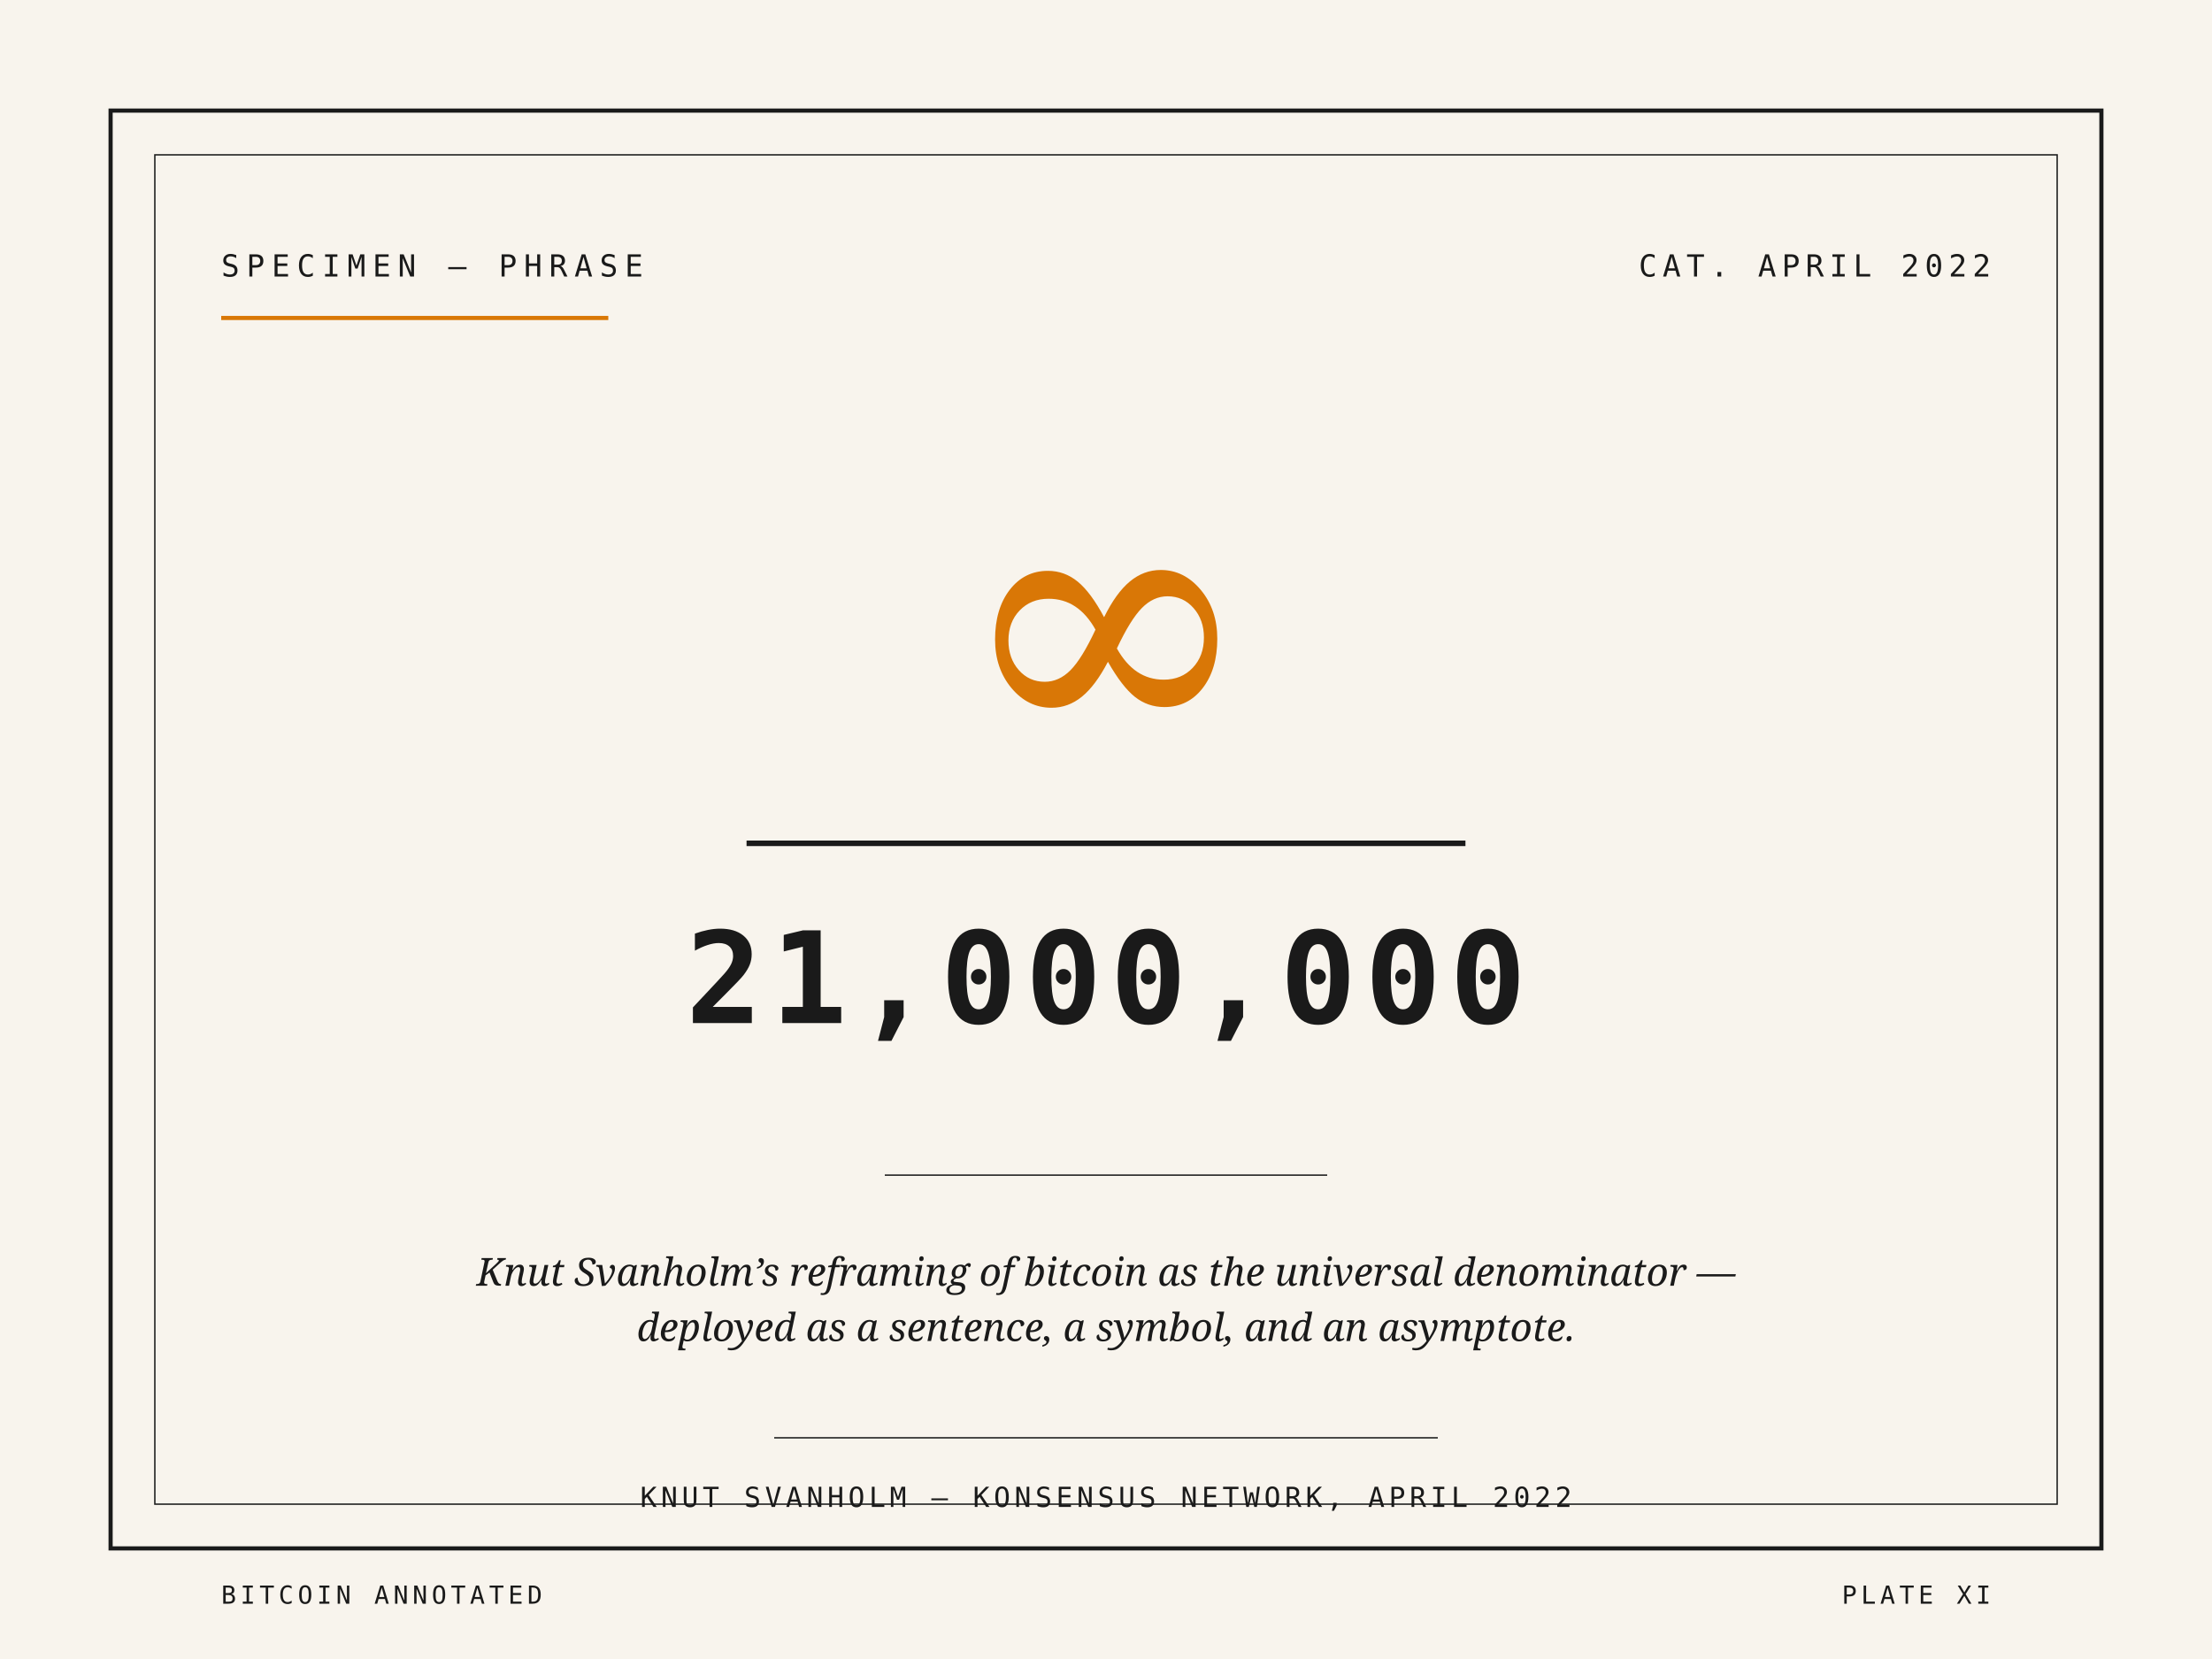
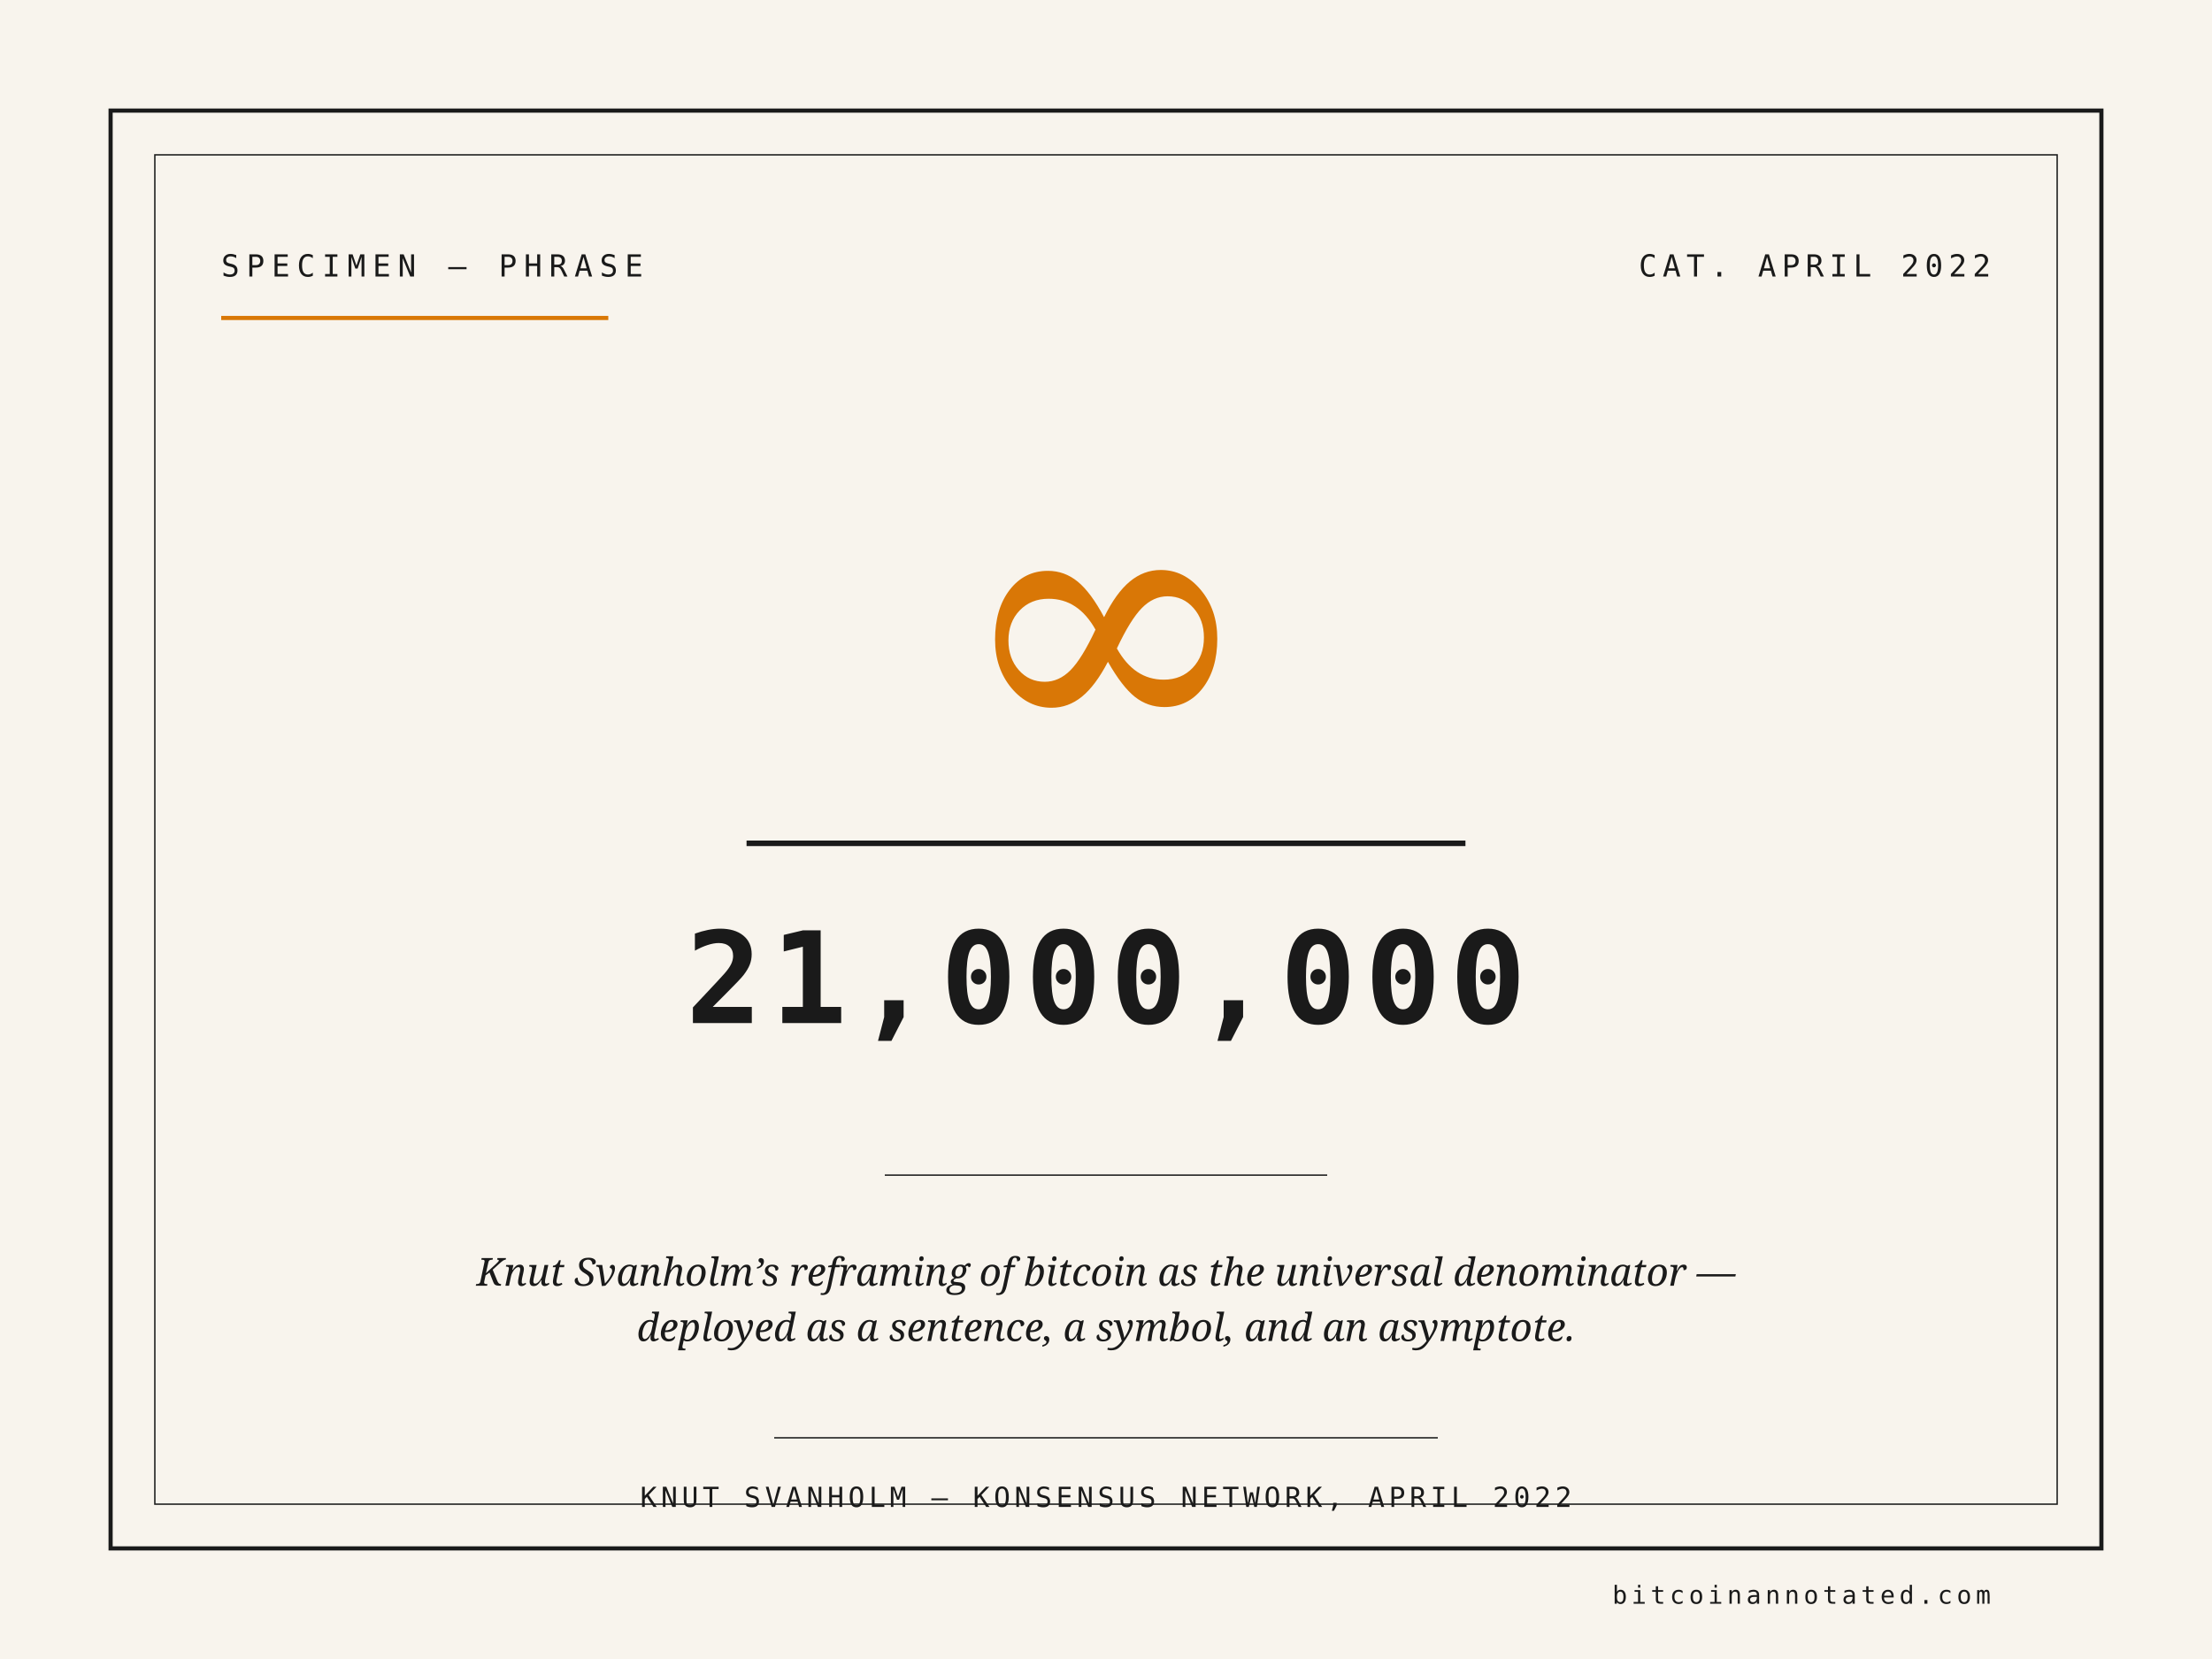
<svg xmlns="http://www.w3.org/2000/svg" viewBox="0 0 800 600" width="800" height="600">
  <rect width="800" height="600" fill="#f8f4ed" />
  <rect x="40" y="40" width="720" height="520" fill="none" stroke="#1a1a1a" stroke-width="1.5" />
  <rect x="56" y="56" width="688" height="488" fill="none" stroke="#1a1a1a" stroke-width="0.5" />
  <text x="80" y="100" font-family="JetBrains Mono, monospace" font-size="11" fill="#1a1a1a" letter-spacing="2.5">SPECIMEN — PHRASE</text>
  <line x1="80" y1="115" x2="220" y2="115" stroke="#d97706" stroke-width="1.5" />
  <text x="720" y="100" font-family="JetBrains Mono, monospace" font-size="11" fill="#1a1a1a" letter-spacing="2" text-anchor="end">CAT. APRIL 2022</text>
  <text x="400" y="270" font-family="EB Garamond, Garamond, serif" font-size="130" fill="#d97706" text-anchor="middle" font-weight="400">∞</text>
  <line x1="270" y1="305" x2="530" y2="305" stroke="#1a1a1a" stroke-width="2" />
  <text x="400" y="370" font-family="JetBrains Mono, monospace" font-size="46" fill="#1a1a1a" text-anchor="middle" font-weight="700" letter-spacing="3">21,000,000</text>
  <line x1="320" y1="425" x2="480" y2="425" stroke="#1a1a1a" stroke-width="0.5" />
  <text x="400" y="465" font-family="EB Garamond, Garamond, serif" font-style="italic" font-size="14" fill="#1a1a1a" text-anchor="middle">Knut Svanholm’s reframing of bitcoin as the universal denominator —</text>
  <text x="400" y="485" font-family="EB Garamond, Garamond, serif" font-style="italic" font-size="14" fill="#1a1a1a" text-anchor="middle">deployed as a sentence, a symbol, and an asymptote.</text>
  <line x1="280" y1="520" x2="520" y2="520" stroke="#1a1a1a" stroke-width="0.5" />
  <text x="400" y="545" font-family="JetBrains Mono, monospace" font-size="10" fill="#1a1a1a" letter-spacing="1.5" text-anchor="middle">KNUT SVANHOLM — KONSENSUS NETWORK, APRIL 2022</text>
-   <text x="80" y="580" font-family="JetBrains Mono, monospace" font-size="9" fill="#1a1a1a" letter-spacing="1.5">BITCOIN ANNOTATED</text>
-   <text x="720" y="580" font-family="JetBrains Mono, monospace" font-size="9" fill="#1a1a1a" letter-spacing="1.5" text-anchor="end">PLATE XI</text>
+   <text x="720" y="580" font-family="JetBrains Mono, monospace" font-size="9" fill="#1a1a1a" letter-spacing="1.5" text-anchor="end">bitcoinannotated.com</text>
</svg>
